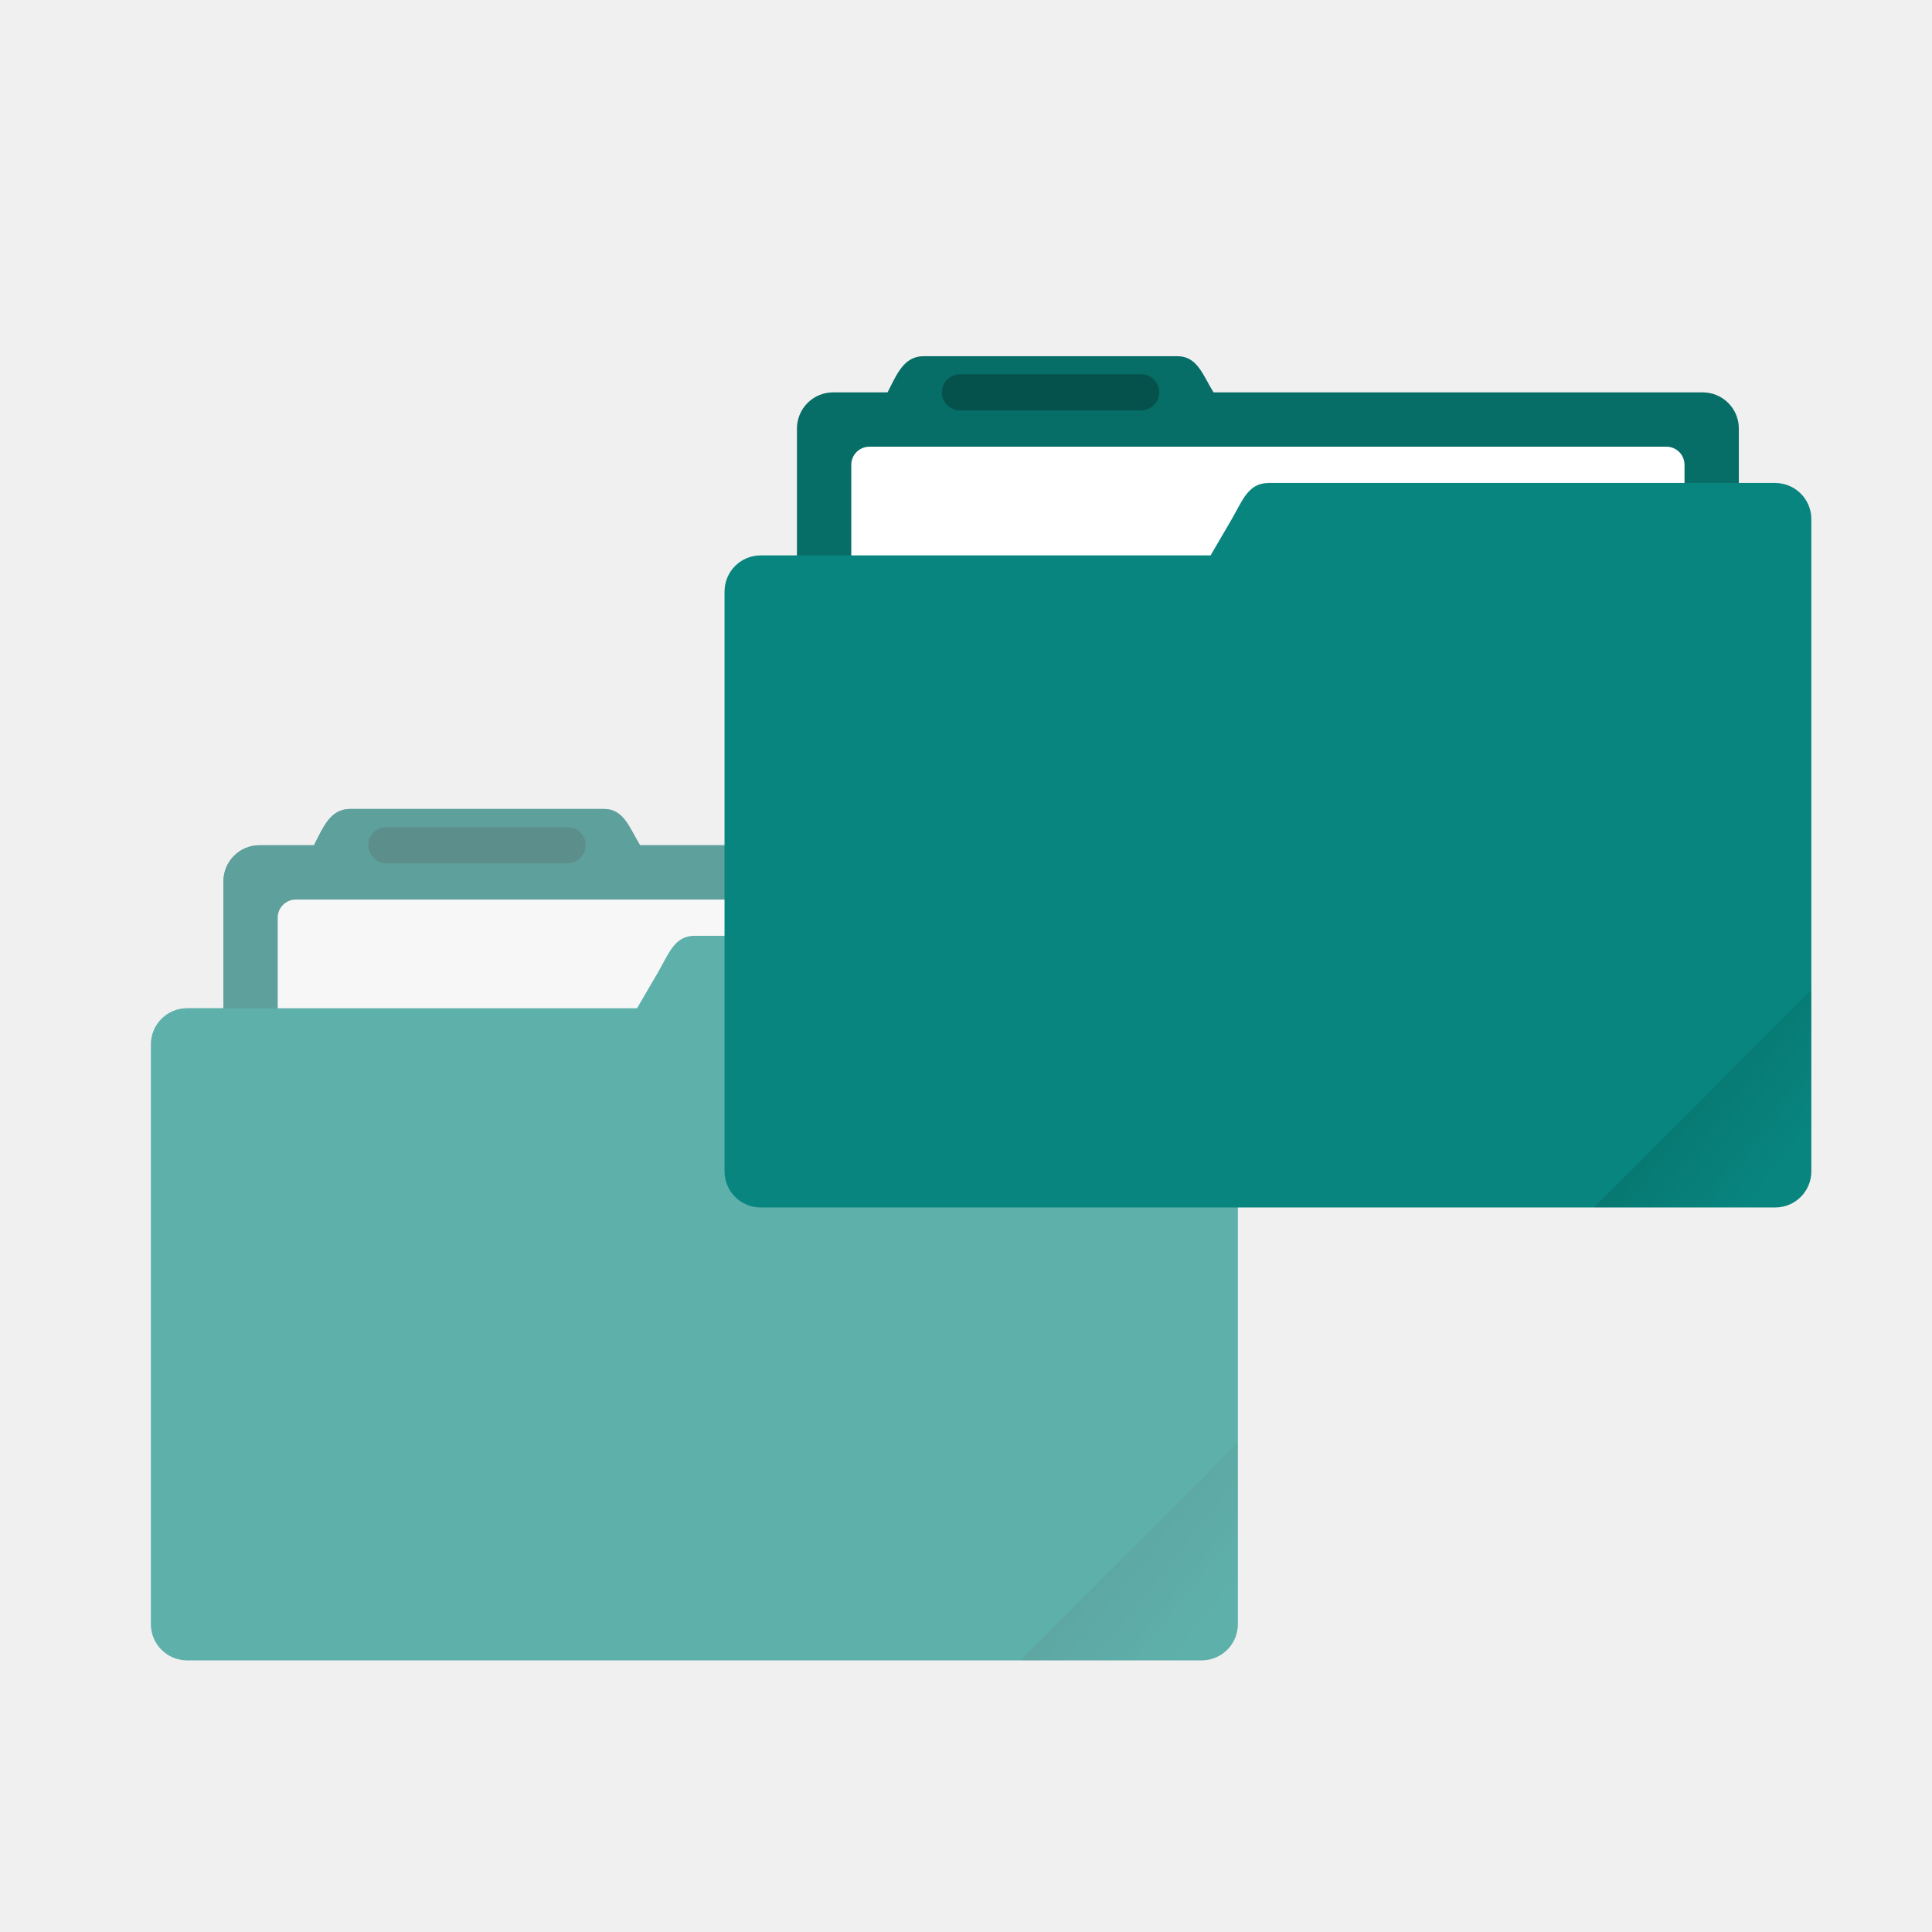
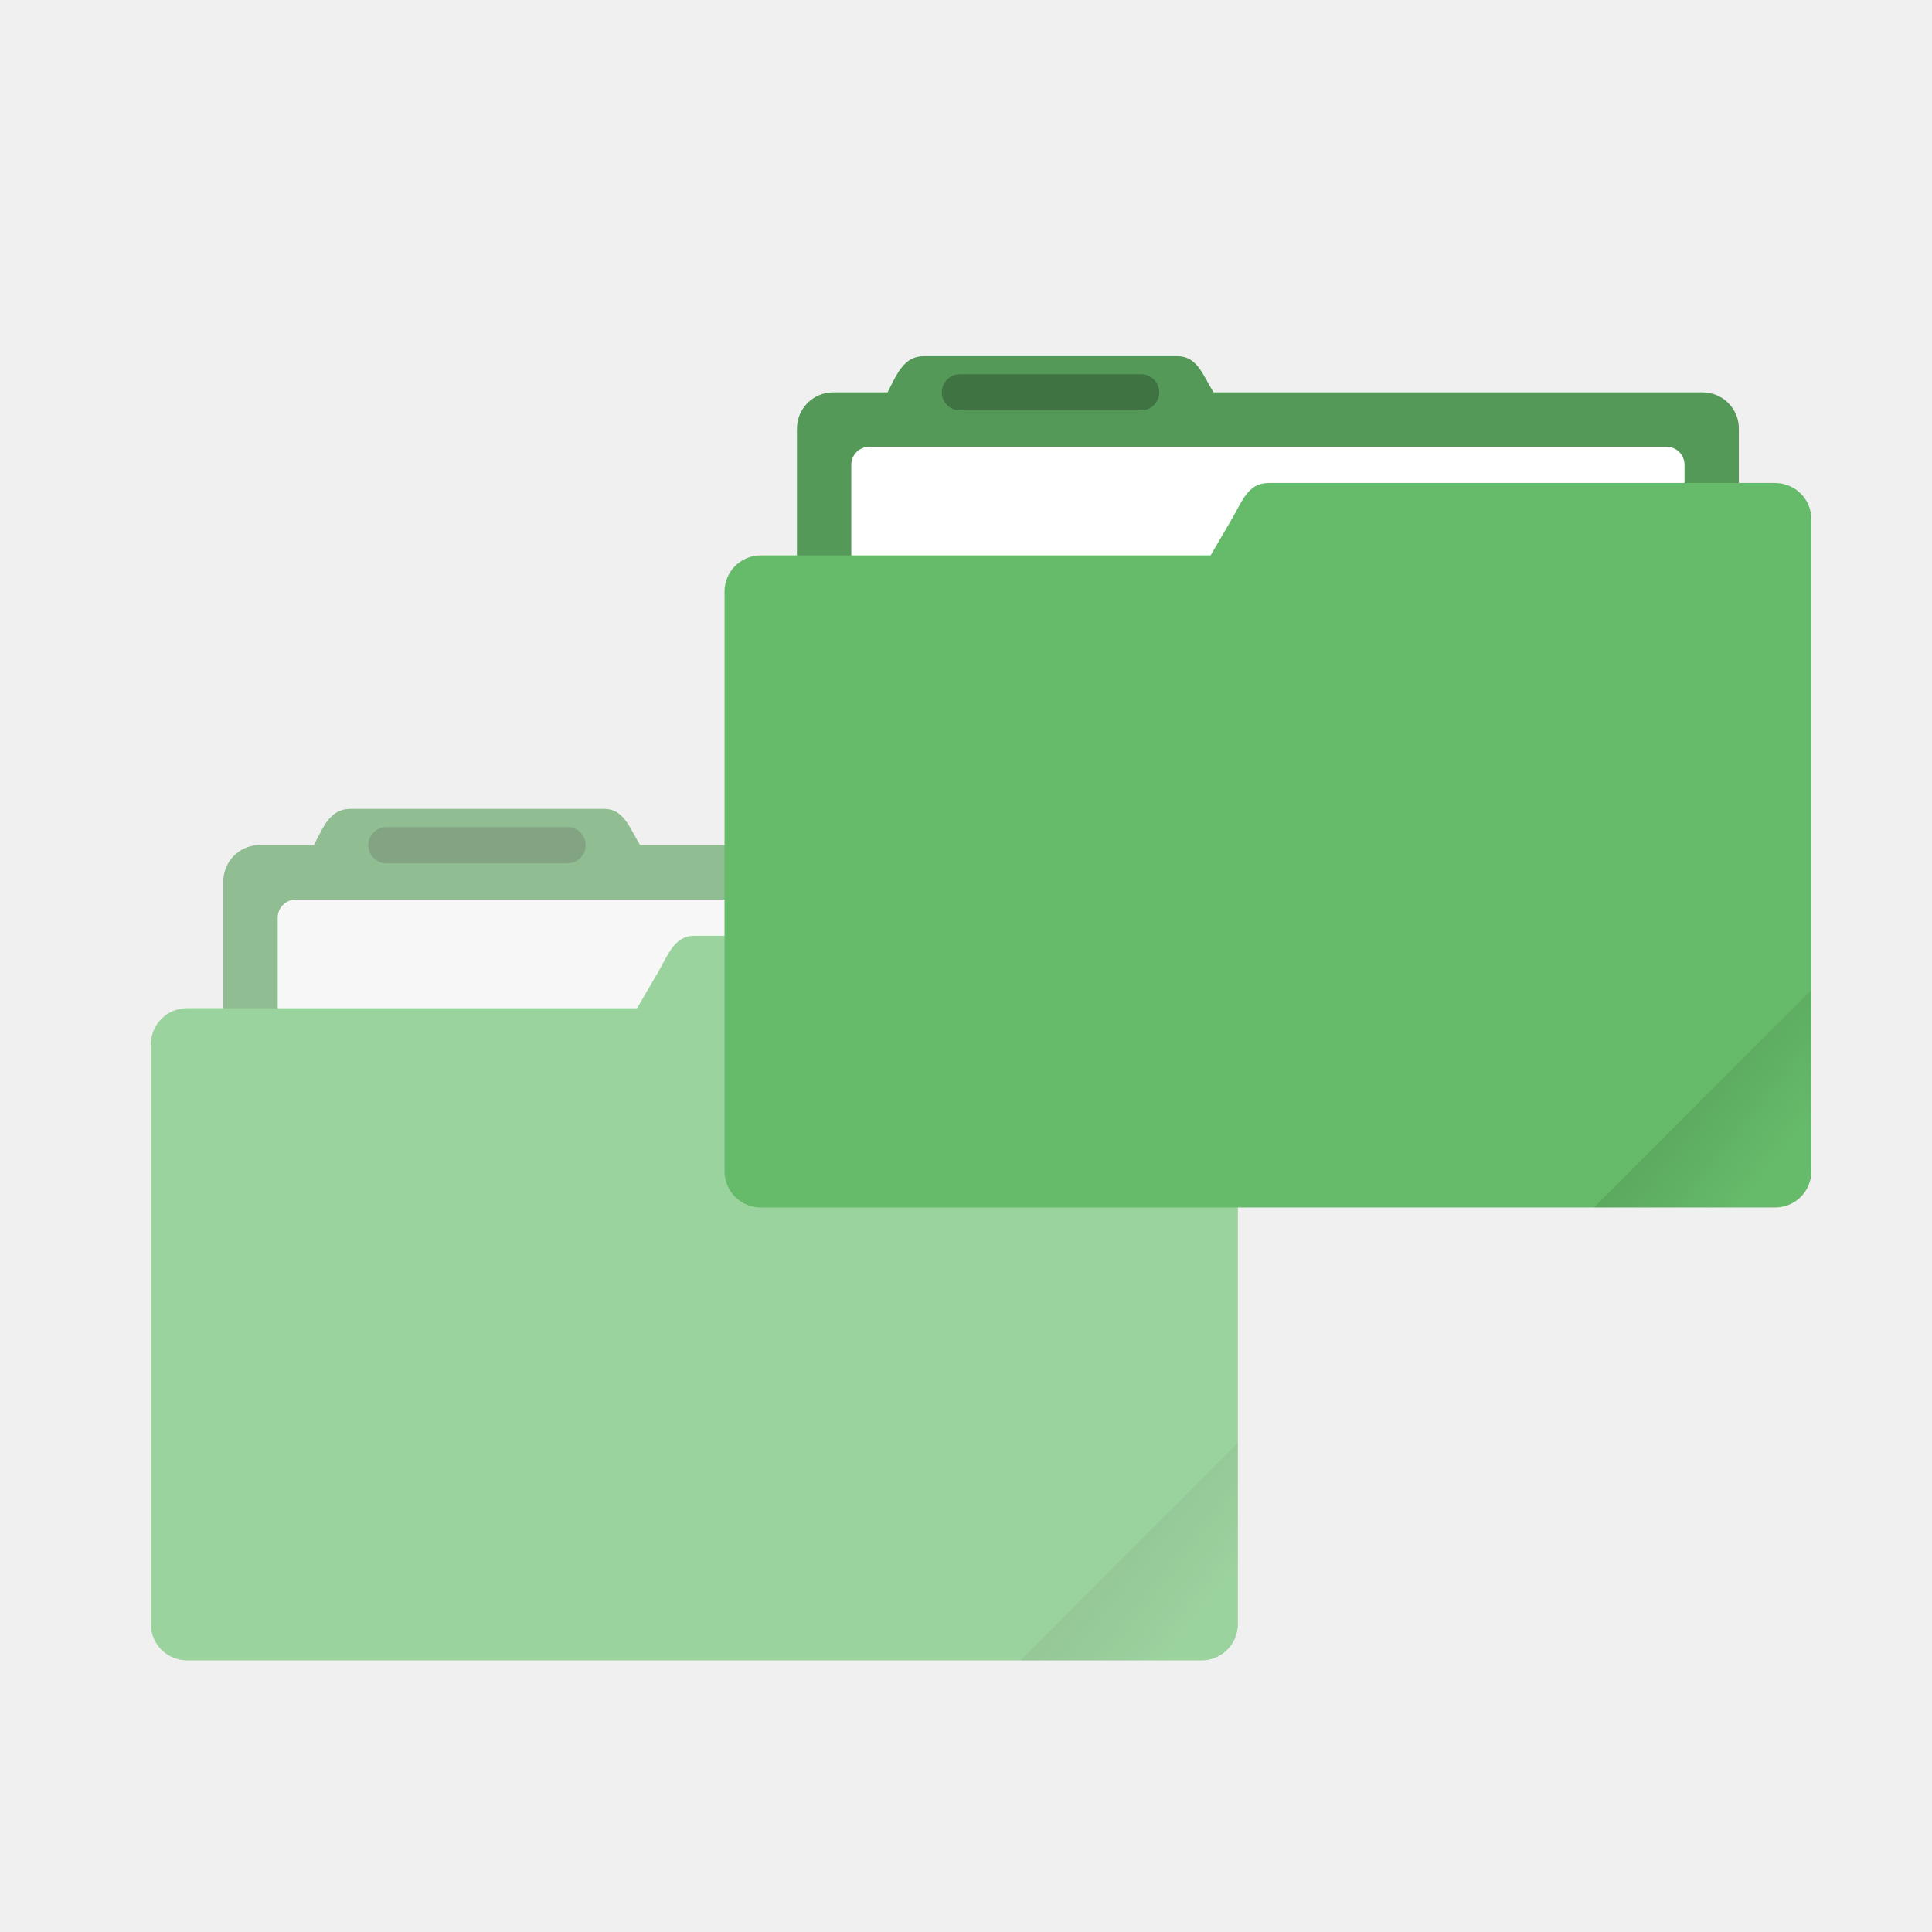
<svg xmlns="http://www.w3.org/2000/svg" xmlns:xlink="http://www.w3.org/1999/xlink" width="64" height="64" version="1.1" viewBox="0 0 16.933 16.933">
  <defs>
    <linearGradient id="a">
      <stop offset="0" />
      <stop stop-opacity="0" offset="1" />
    </linearGradient>
    <linearGradient id="c" x1="-197.1" x2="-196.91" y1="217.68" y2="219.36" gradientTransform="matrix(1.6035 -1.6035 1.6035 1.6035 3.8025 -613.72)" gradientUnits="userSpaceOnUse" xlink:href="#a" />
    <linearGradient id="d" x1="-197.1" x2="-196.91" y1="217.68" y2="219.36" gradientTransform="matrix(1.6035 -1.6035 1.6035 1.6035 22.8 -628.73)" gradientUnits="userSpaceOnUse" xlink:href="#a" />
  </defs>
-   <path d="m3.07 7.09c-0.177 0-0.237 0.162-0.318 0.318h-0.477a0.317 0.317 0 0 0-0.317 0.317v3.175c0 0.176 0.142 0.318 0.317 0.318h7.62a0.317 0.317 0 0 0 0.318-0.318v-3.175a0.317 0.317 0 0 0-0.318-0.317h-4.285c-0.093-0.15-0.141-0.318-0.317-0.318z" fill="#08857e" style="paint-order:markers stroke fill" />
+   <path d="m3.07 7.09c-0.177 0-0.237 0.162-0.318 0.318h-0.477a0.317 0.317 0 0 0-0.317 0.317v3.175c0 0.176 0.142 0.318 0.317 0.318h7.62a0.317 0.317 0 0 0 0.318-0.318v-3.175a0.317 0.317 0 0 0-0.318-0.317h-4.285c-0.093-0.15-0.141-0.318-0.317-0.318z" fill="#66bb6a" style="paint-order:markers stroke fill" />
  <path d="m3.07 7.09c-0.177 0-0.237 0.162-0.318 0.318h-0.477a0.317 0.317 0 0 0-0.317 0.317v3.175c0 0.176 0.142 0.318 0.317 0.318h7.62a0.317 0.317 0 0 0 0.318-0.318v-3.175a0.317 0.317 0 0 0-0.318-0.317h-4.285c-0.093-0.15-0.141-0.318-0.317-0.318z" fill="#000000" opacity=".18" style="paint-order:markers stroke fill" />
  <rect x="2.434" y="7.884" width="7.303" height="3.016" ry=".159" fill="#f2f2f2" style="paint-order:markers stroke fill" />
-   <path transform="scale(.26458)" d="m22.998 31c-0.661 0-0.861 0.625-1.197 1.203l-0.699 1.197h-14.902c-0.664 0-1.199 0.533-1.199 1.197v19.205c0 0.664 0.535 1.197 1.199 1.197h33.604c0.664 0 1.199-0.533 1.199-1.197v-12.605-6.6-2.398c0-0.665-0.538-1.199-1.203-1.199h-16.801z" fill="#08857e" stroke-width="3.78" style="paint-order:markers stroke fill" />
+   <path transform="scale(.26458)" d="m22.998 31c-0.661 0-0.861 0.625-1.197 1.203l-0.699 1.197h-14.902c-0.664 0-1.199 0.533-1.199 1.197v19.205c0 0.664 0.535 1.197 1.199 1.197h33.604c0.664 0 1.199-0.533 1.199-1.197v-12.605-6.6-2.398c0-0.665-0.538-1.199-1.203-1.199h-16.801z" fill="#66bb6a" stroke-width="3.78" style="paint-order:markers stroke fill" />
  <rect x="3.228" y="7.249" width="1.905" height=".317" ry=".159" opacity=".25" style="paint-order:stroke markers fill" />
  <path transform="scale(.26458)" d="m41.002 47.799-7.201 7.201h6.002c0.665 0 1.199-0.537 1.199-1.201v-6z" fill="url(#c)" opacity=".1" stroke-width="2.268" style="paint-order:stroke markers fill" />
-   <path d="m8.096 3.122c-0.176 0-0.236 0.161-0.317 0.317h-0.477a0.317 0.317 0 0 0-0.317 0.318v3.175c0 0.176 0.142 0.317 0.317 0.317h7.62a0.317 0.317 0 0 0 0.318-0.317v-3.175a0.317 0.317 0 0 0-0.318-0.318h-4.286c-0.093-0.149-0.141-0.317-0.317-0.317z" fill="#08857e" style="paint-order:markers stroke fill" />
+   <path d="m8.096 3.122c-0.176 0-0.236 0.161-0.317 0.317h-0.477a0.317 0.317 0 0 0-0.317 0.318v3.175c0 0.176 0.142 0.317 0.317 0.317h7.62a0.317 0.317 0 0 0 0.318-0.317v-3.175a0.317 0.317 0 0 0-0.318-0.318h-4.286c-0.093-0.149-0.141-0.317-0.317-0.317z" fill="#66bb6a" style="paint-order:markers stroke fill" />
  <path d="m8.096 3.122c-0.176 0-0.236 0.161-0.317 0.317h-0.477a0.317 0.317 0 0 0-0.317 0.318v3.175c0 0.176 0.142 0.317 0.317 0.317h7.62a0.317 0.317 0 0 0 0.318-0.317v-3.175a0.317 0.317 0 0 0-0.318-0.318h-4.286c-0.093-0.149-0.141-0.317-0.317-0.317z" opacity=".18" style="paint-order:markers stroke fill" />
  <rect x="7.461" y="3.915" width="7.303" height="3.016" ry=".159" fill="#fff" style="paint-order:markers stroke fill" />
  <path transform="scale(.26458)" d="m11.604 26.797c-0.669 0-0.895 0.614-1.201 1.203h-1.805a1.198 1.198 0 0 0-1.197 1.197v4.203h-1.201c-0.664 0-1.199 0.533-1.199 1.197v19.205c0 0.664 0.535 1.197 1.199 1.197h33.604c0.664 0 1.199-0.533 1.199-1.197v-12.605-6.6-2.398c0-0.665-0.538-1.199-1.203-1.199h-1.197v-1.803a1.198 1.198 0 0 0-1.203-1.197h-16.195c-0.351-0.567-0.532-1.203-1.197-1.203h-8.402z" fill="#ffffff" opacity=".35" stroke-width="3.78" style="paint-order:markers stroke fill" />
-   <path transform="scale(.26458)" d="m42.002 16v0.002c-0.665 0-0.865 0.628-1.201 1.199l-0.699 1.197h-14.902c-0.664 0-1.199 0.535-1.199 1.199v19.203c0 0.664 0.535 1.199 1.199 1.199h33.604c0.664 0 1.199-0.535 1.199-1.199v-12.598-6.606-2.4c0-0.661-0.538-1.197-1.203-1.197h-16.797z" fill="#08857e" stroke-width="3.78" style="paint-order:markers stroke fill" />
+   <path transform="scale(.26458)" d="m42.002 16v0.002c-0.665 0-0.865 0.628-1.201 1.199l-0.699 1.197h-14.902c-0.664 0-1.199 0.535-1.199 1.199v19.203c0 0.664 0.535 1.199 1.199 1.199h33.604c0.664 0 1.199-0.535 1.199-1.199v-12.598-6.606-2.4c0-0.661-0.538-1.197-1.203-1.197h-16.797z" fill="#66bb6a" stroke-width="3.78" style="paint-order:markers stroke fill" />
  <rect x="8.255" y="3.28" width="1.905" height=".317" ry=".159" opacity=".25" style="paint-order:stroke markers fill" />
  <path transform="scale(.26458)" d="m60 32.797-7.201 7.201h6.002c0.665 0 1.199-0.537 1.199-1.201v-6z" fill="url(#d)" opacity=".1" stroke-width="2.268" style="paint-order:stroke markers fill" />
</svg>
